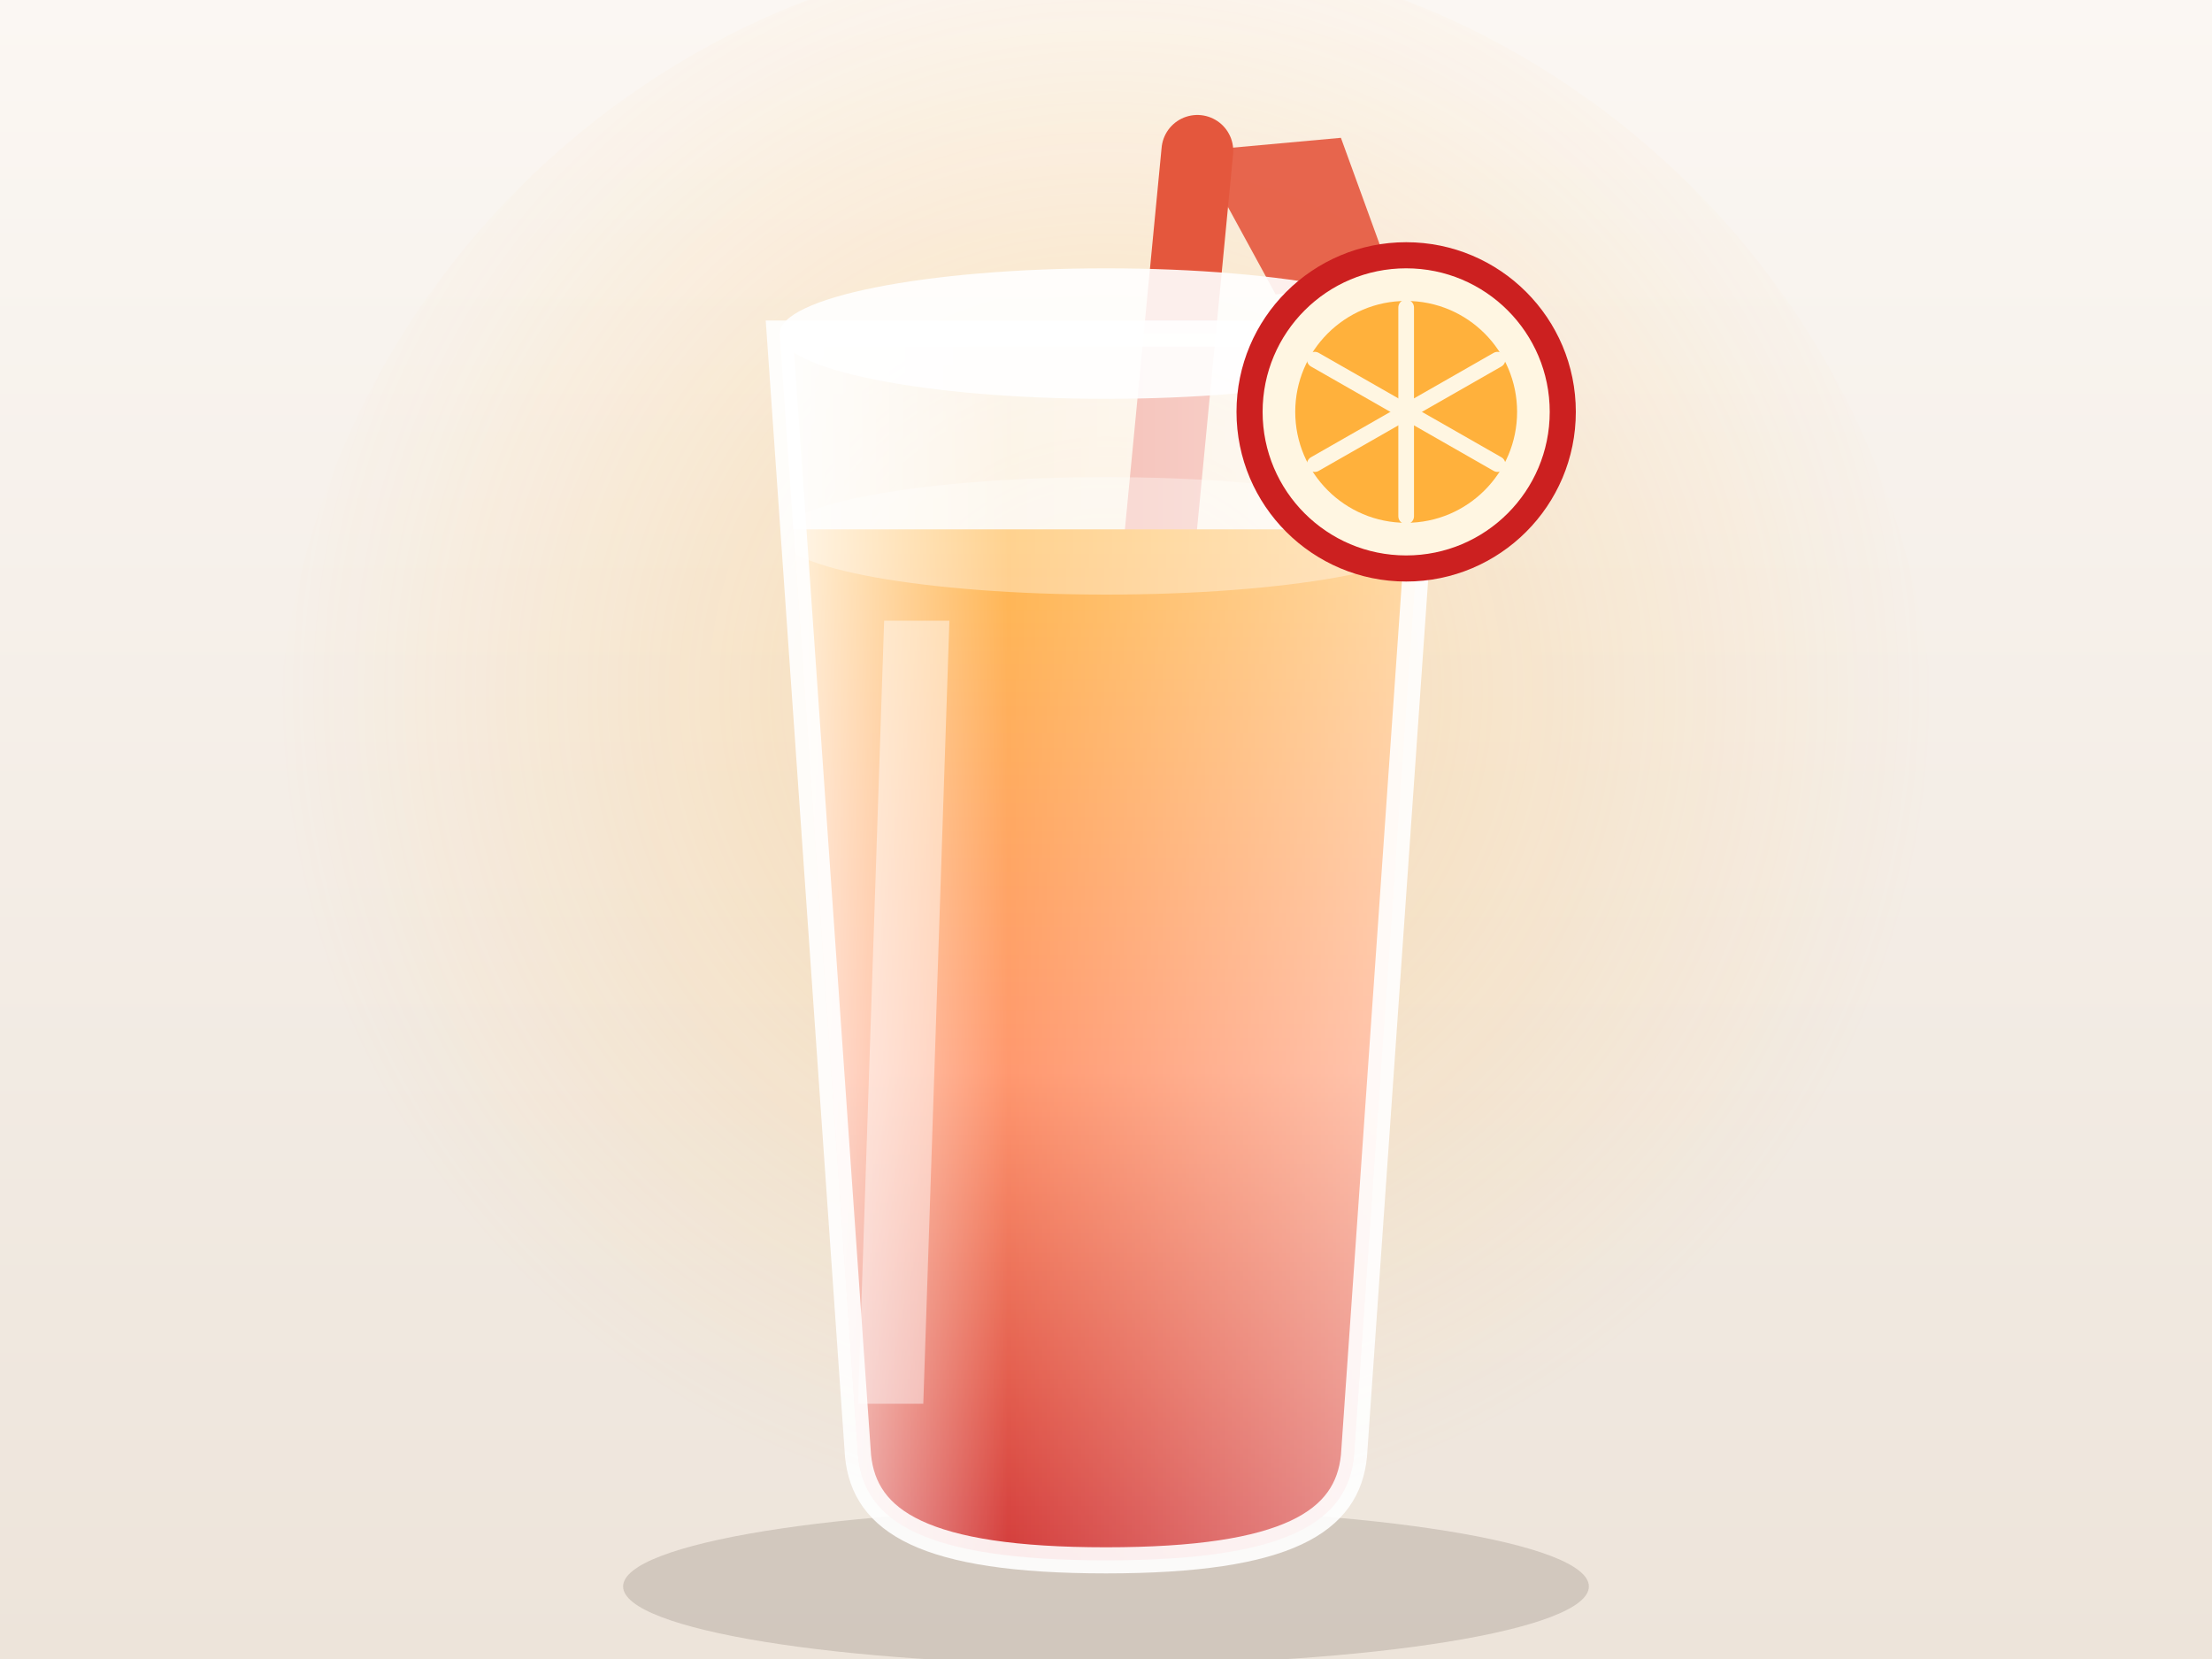
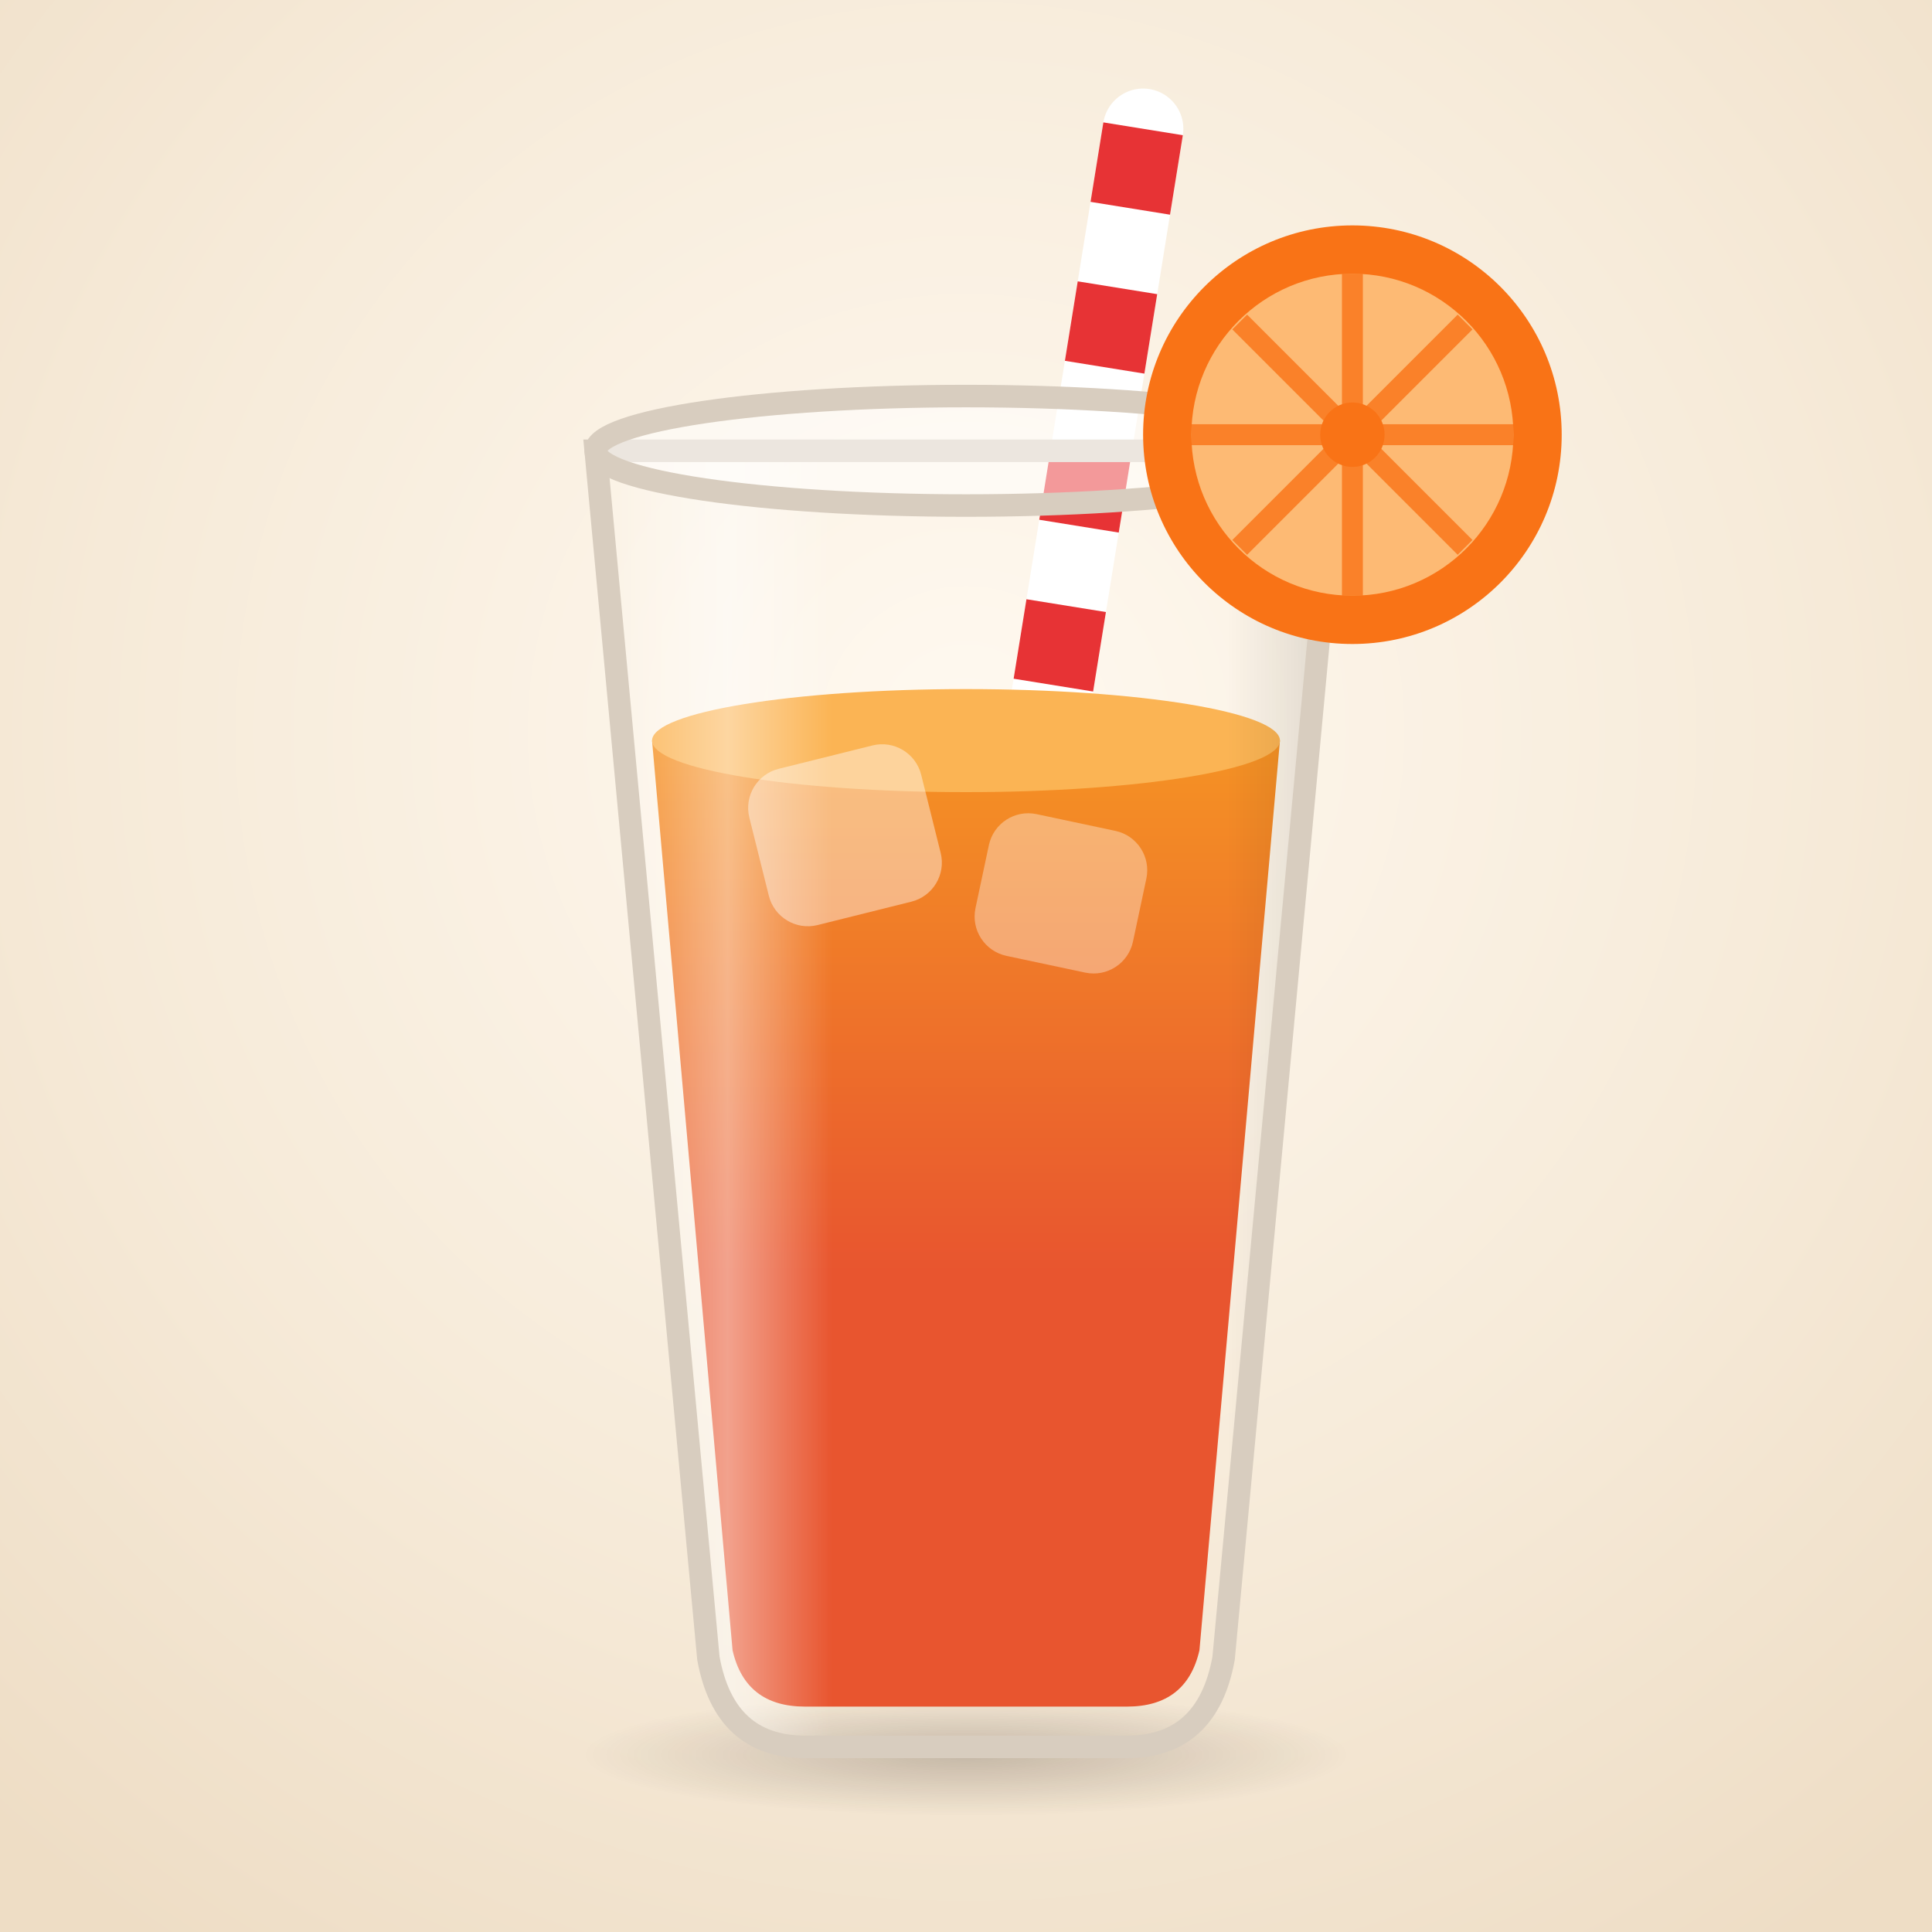
- <svg xmlns="http://www.w3.org/2000/svg" viewBox="0 0 400 300" width="400" height="300" role="img">
+ <svg xmlns="http://www.w3.org/2000/svg" viewBox="0 0 120 120" width="480" height="480" role="img">
  <defs>
-     <linearGradient id="bg" x1="0" y1="0" x2="0" y2="1">
-       <stop offset="0" stop-color="#FBF7F3" />
-       <stop offset="1" stop-color="#EDE4DA" />
-     </linearGradient>
-     <radialGradient id="halo" cx="0.5" cy="0.45" r="0.5">
-       <stop offset="0" stop-color="#FFB13C" stop-opacity="0.32" />
-       <stop offset="1" stop-color="#FFB13C" stop-opacity="0" />
+     <radialGradient id="bg" cx=".5" cy=".38" r=".75">
+       <stop offset="0" stop-color="#FFF9F0" />
+       <stop offset=".6" stop-color="#F6EAD8" />
+       <stop offset="1" stop-color="#EEDDC5" />
+     </radialGradient>
+     <radialGradient id="shadow" cx=".5" cy=".5" r=".5">
+       <stop offset="0" stop-color="#1E1008" stop-opacity=".22" />
+       <stop offset="1" stop-color="#1E1008" stop-opacity="0" />
    </radialGradient>
  </defs>
-   <rect width="400" height="300" fill="url(#bg)" />
-   <circle cx="200" cy="140" r="150" fill="url(#halo)" />
+   <rect width="120" height="120" fill="url(#bg)" />
  <defs>
    <linearGradient id="liq" x1="0" y1="0" x2="0" y2="1">
-       <stop offset="0" stop-color="#FFB13C" />
-       <stop offset="0.52" stop-color="#FF8A5B" />
-       <stop offset="1" stop-color="#CC2020" />
+       <stop offset="0" stop-color="#F59324" />
+       <stop offset=".55" stop-color="#E8552F" />
+       <stop offset="1" stop-color="#E8552F" />
    </linearGradient>
-     <linearGradient id="glass" x1="0" y1="0" x2="1" y2="0">
-       <stop offset="0" stop-color="#FFFFFF" stop-opacity="0.85" />
-       <stop offset="0.35" stop-color="#FFFFFF" stop-opacity="0.12" />
-       <stop offset="1" stop-color="#FFFFFF" stop-opacity="0.55" />
+     <linearGradient id="shine" x1="0" y1="0" x2="1" y2="0">
+       <stop offset="0" stop-color="#fff" stop-opacity="0" />
+       <stop offset=".18" stop-color="#fff" stop-opacity=".45" />
+       <stop offset=".32" stop-color="#fff" stop-opacity="0" />
+       <stop offset=".85" stop-color="#000" stop-opacity="0" />
+       <stop offset="1" stop-color="#000" stop-opacity=".12" />
    </linearGradient>
-     <clipPath id="cup">
-       <path d="M150 74 L250 74 L238 246 C 237 256 228 262 200 262 C 172 262 163 256 162 246 Z" />
-     </clipPath>
  </defs>
-   <g transform="translate(200,150) scale(1.18) translate(-200,-150)">
-     <ellipse cx="200" cy="266" rx="74" ry="12" fill="#3A2A1E" opacity="0.16" />
-     <path d="M214 46 L236 44 L244 66 L226 68 Z" fill="#E4573D" opacity="0.9" />
-     <path d="M214 46 L204 150" stroke="#E4573D" stroke-width="11" stroke-linecap="round" />
-     <path d="M150 74 L250 74 L238 246 C 237 256 228 262 200 262 C 172 262 163 256 162 246 Z" fill="#FFFFFF" opacity="0.55" />
-     <g clip-path="url(#cup)">
-       <rect x="150" y="104" width="100" height="160" fill="url(#liq)" />
-       <ellipse cx="200" cy="105" rx="50" ry="9" fill="#FFFFFF" opacity="0.35" />
-       <rect x="150" y="74" width="100" height="188" fill="url(#glass)" />
-       <path d="M166 118 L176 118 L172 238 L162 238 Z" fill="#FFFFFF" opacity="0.45" />
-     </g>
-     <path d="M150 74 L250 74 L238 246 C 237 256 228 262 200 262 C 172 262 163 256 162 246 Z" fill="none" stroke="#FFFFFF" stroke-width="4" stroke-opacity="0.9" />
-     <ellipse cx="200" cy="74" rx="50" ry="10" fill="#FFFFFF" opacity="0.9" />
-     <g transform="translate(246,86)">
-       <circle r="24" fill="#FFF6E2" stroke="#CC2020" stroke-width="4" />
-       <circle r="17" fill="#FFB13C" />
-       <g stroke="#FFF6E2" stroke-width="2.4" stroke-linecap="round">
-         <path d="M0 0 L0 -16" />
-         <path d="M0 0 L14 -8" />
-         <path d="M0 0 L14 8" />
-         <path d="M0 0 L0 16" />
-         <path d="M0 0 L-14 8" />
-         <path d="M0 0 L-14 -8" />
-       </g>
-     </g>
+   <ellipse cx="60" cy="109" rx="24" ry="3.8" fill="url(#shadow)" />
+   <path d="M71 8 L61 70" stroke="#FFFFFF" stroke-width="5" stroke-linecap="round" />
+   <path d="M71 8 L61 70" stroke="#E73335" stroke-width="5" stroke-dasharray="5 5" />
+   <path d="M40.5 46 L45.5 102.5 Q46.3 106 50 106 L70 106 Q73.7 106 74.5 102.5 L79.5 46 Z" fill="url(#liq)" />
+   <ellipse cx="60" cy="46" rx="19.5" ry="3.2" fill="#FBB454" />
+   <rect x="47" y="47" width="11" height="10" rx="2.5" fill="#fff" opacity=".42" transform="rotate(-14 52 52)" />
+   <rect x="61" y="51" width="10" height="9" rx="2.5" fill="#fff" opacity=".35" transform="rotate(12 66 55)" />
+   <path d="M37 28 L44 103 Q45 108.5 50 108.5 L70 108.5 Q75 108.5 76 103 L83 28 Z" fill="url(#shine)" stroke="#D8CDBF" stroke-width="1.4" />
+   <ellipse cx="60" cy="28" rx="23" ry="3.4" fill="#FFFFFF" fill-opacity=".5" stroke="#D8CDBF" stroke-width="1.4" />
+   <circle cx="84" cy="27" r="13" fill="#F97316" />
+   <circle cx="84" cy="27" r="10" fill="#FDBA74" />
+   <g stroke="#F97316" stroke-width="1.3" opacity=".8">
+     <path d="M84 17 V37" />
+     <path d="M74 27 H94" />
+     <path d="M77 20 L91 34" />
+     <path d="M91 20 L77 34" />
  </g>
+   <circle cx="84" cy="27" r="2" fill="#F97316" />
</svg>
